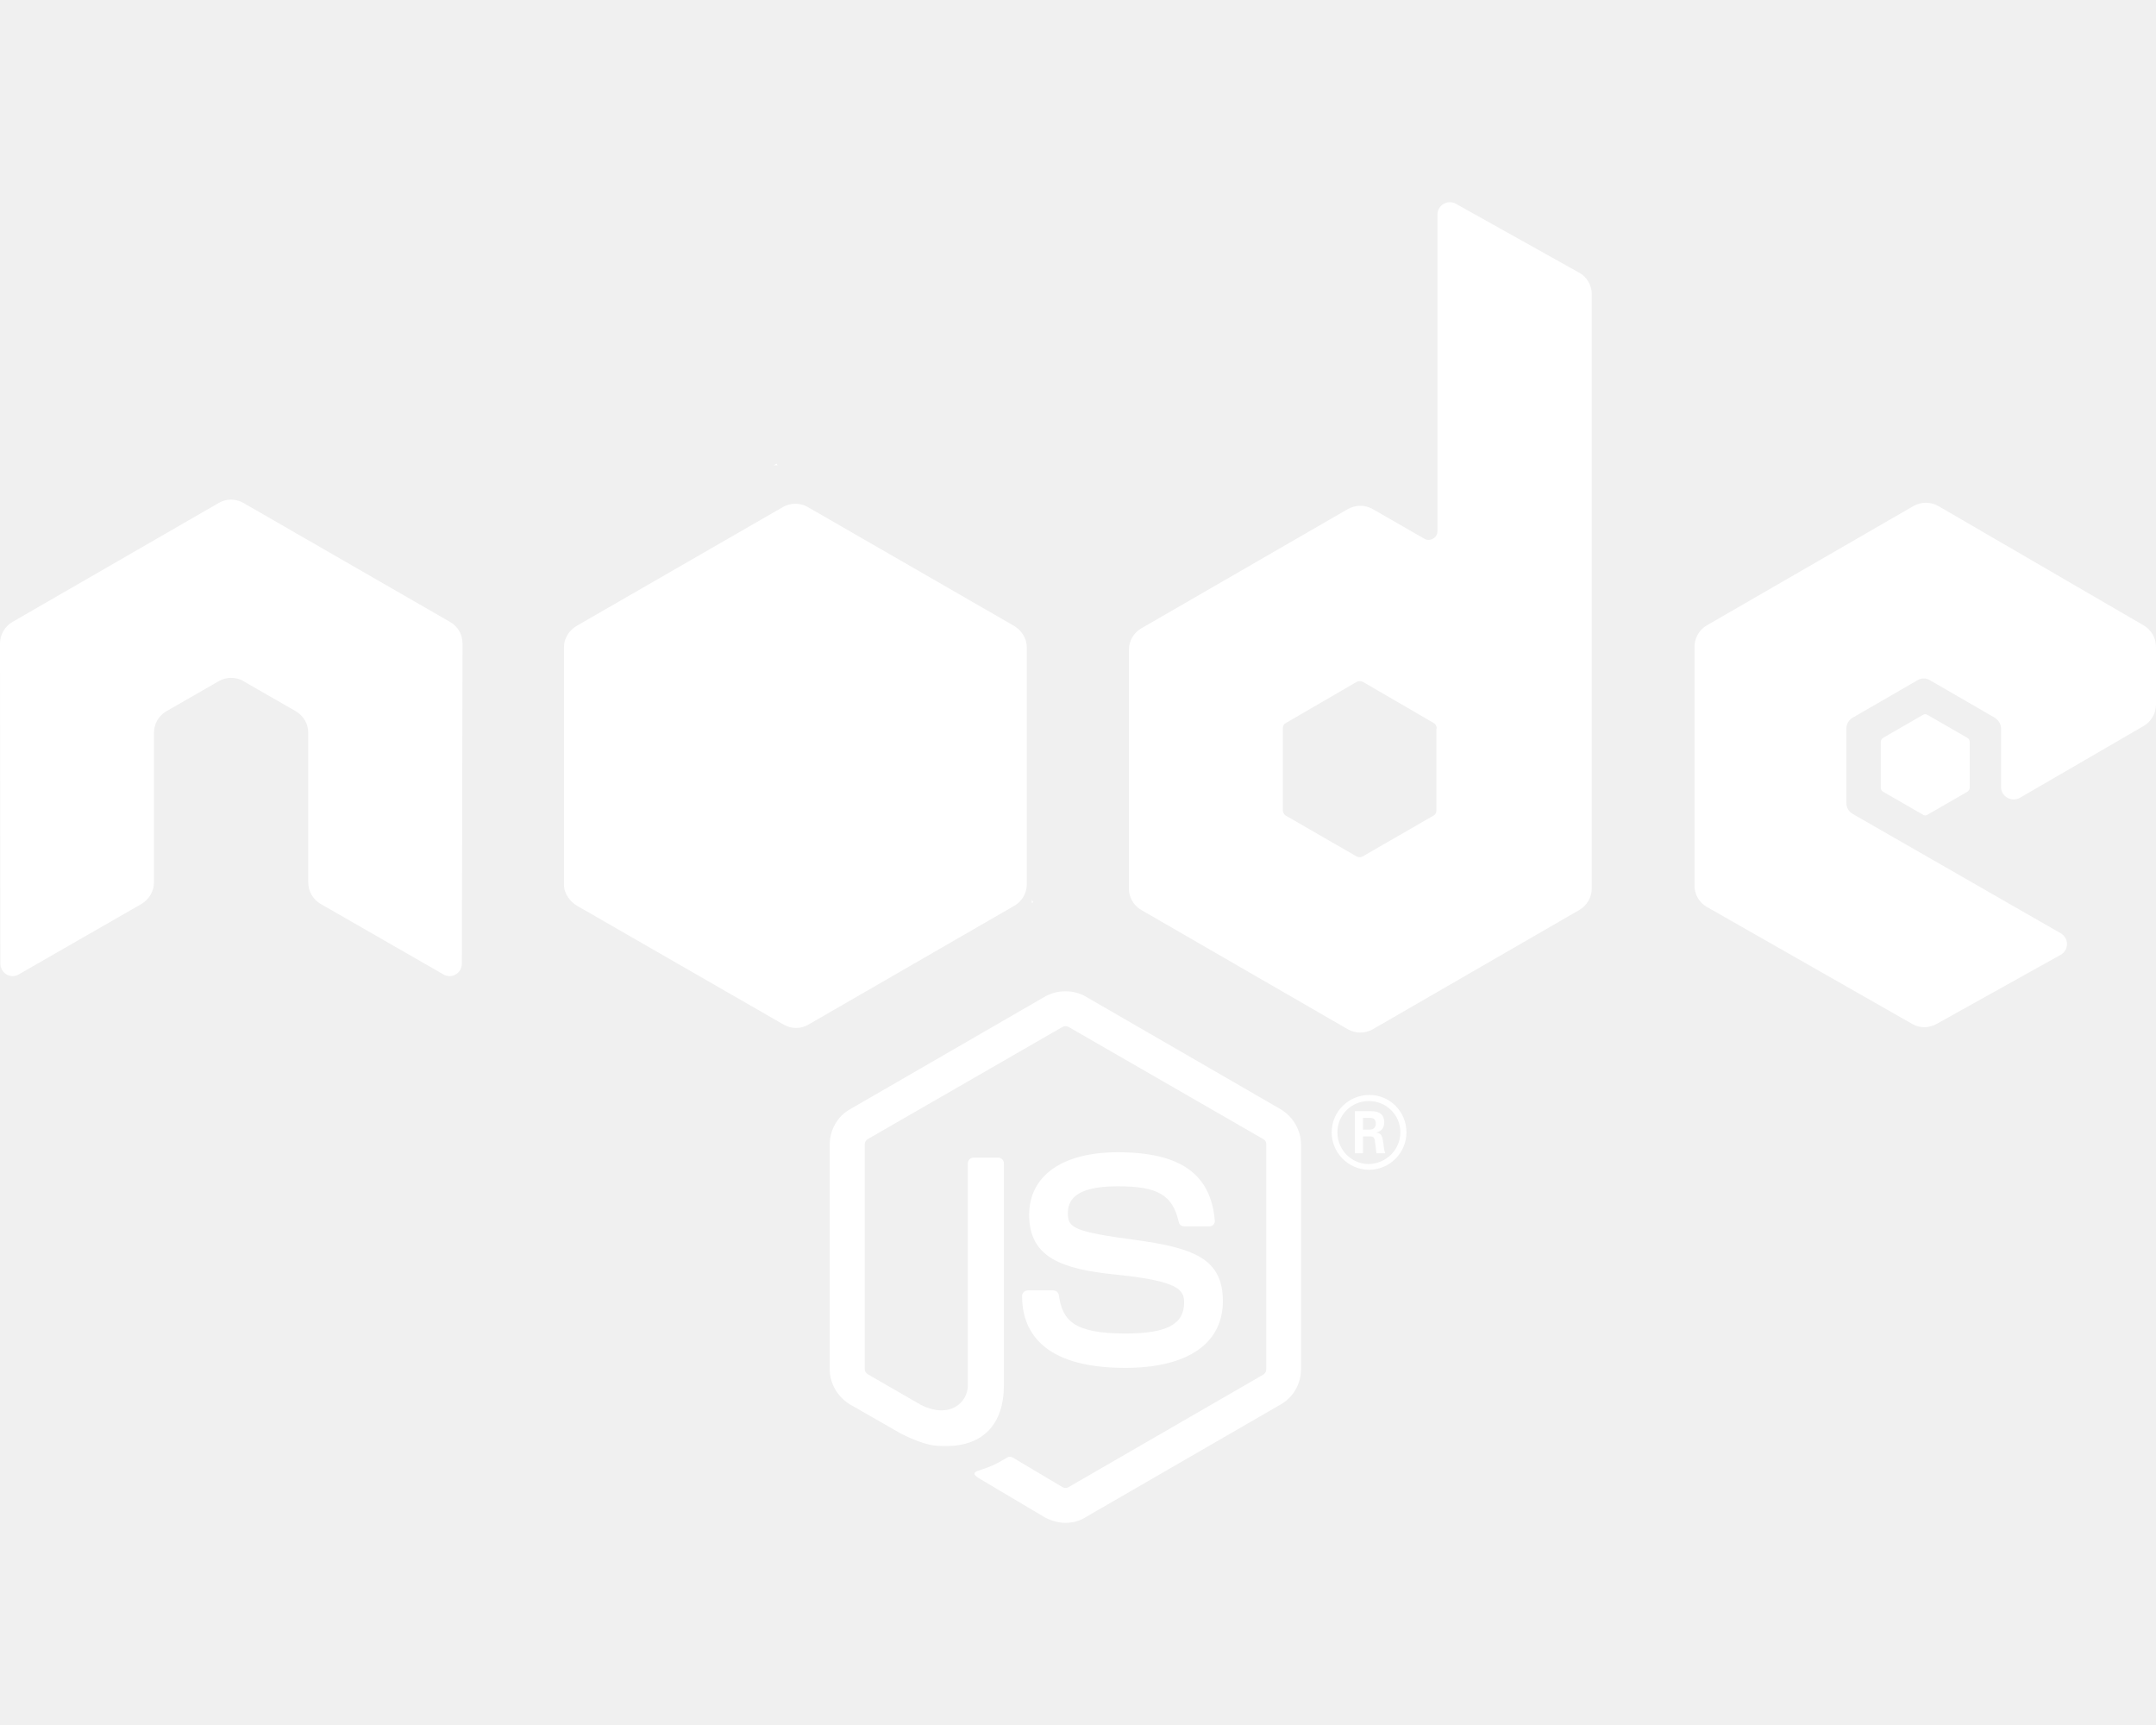
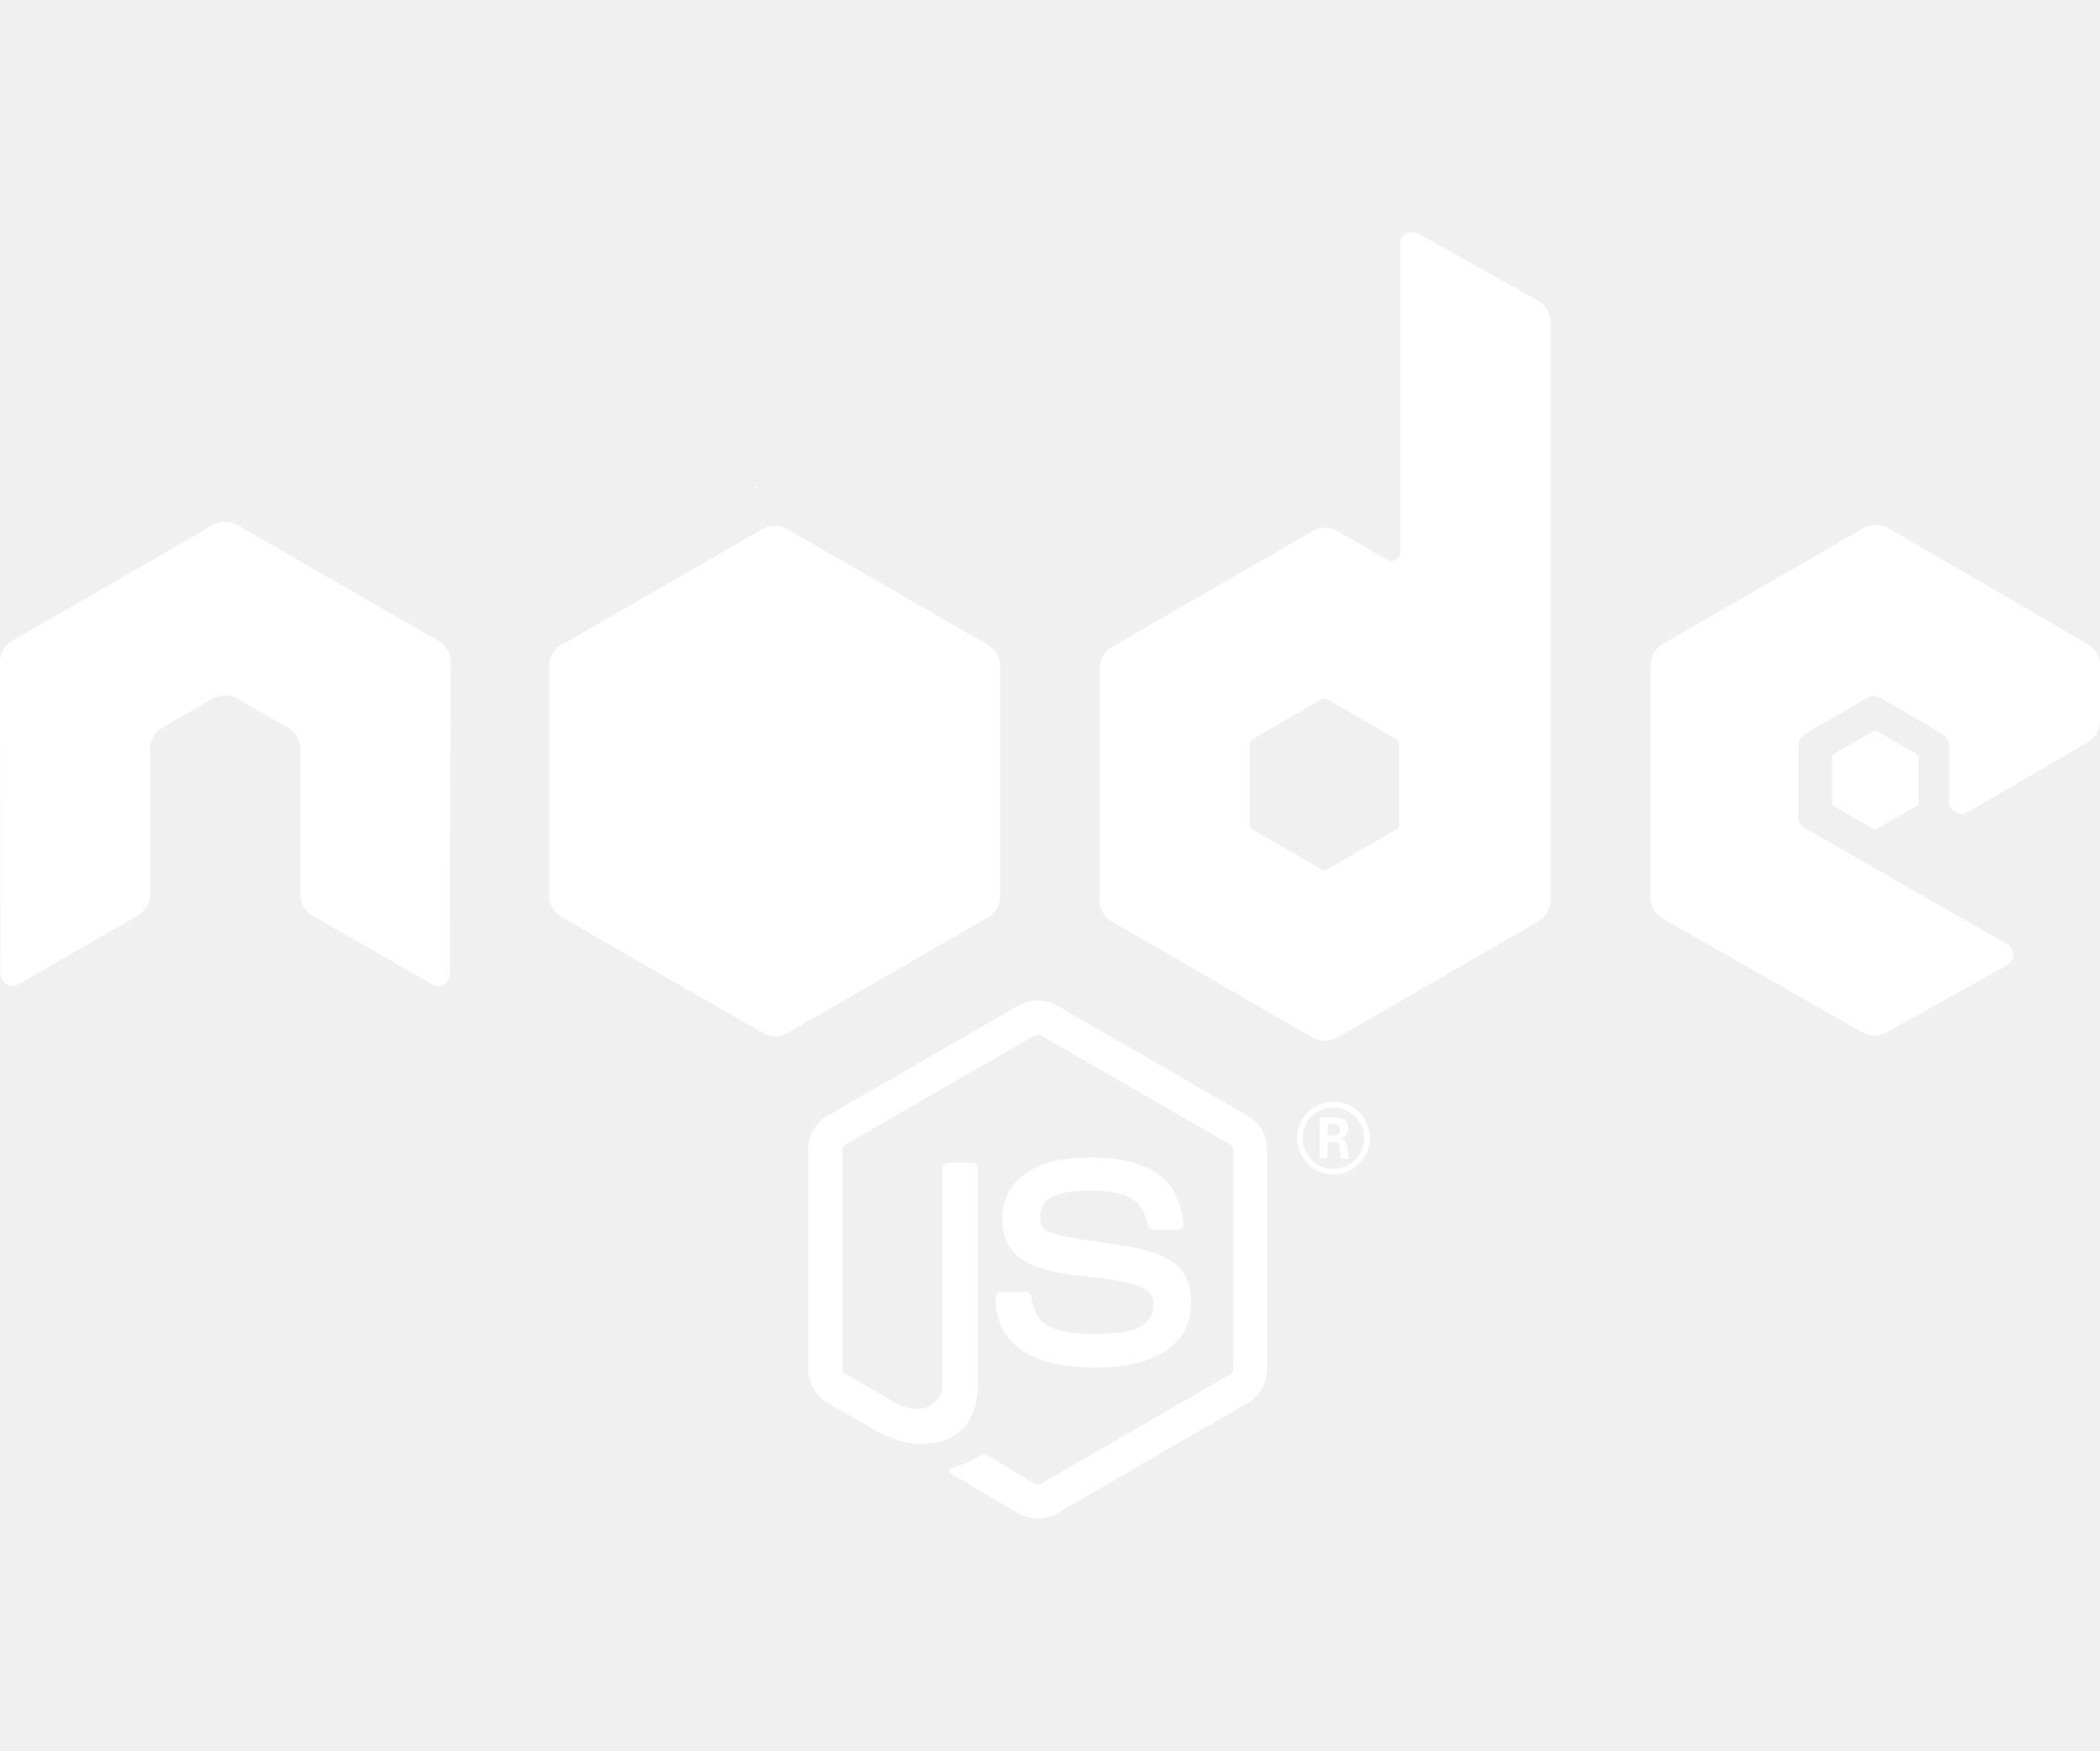
- <svg xmlns="http://www.w3.org/2000/svg" viewBox="0 0 640 512" fill="#fff">
+ <svg xmlns="http://www.w3.org/2000/svg" viewBox="0 0 640 512" fill="#fff" width="120" height="100">
  <path d="M316.3 452c-2.1 0-4.2-.6-6.1-1.6L291 439c-2.9-1.6-1.5-2.2-.5-2.5 3.8-1.3 4.6-1.6 8.7-4 .4-.2 1-.1 1.4.1l14.8 8.8c.5.3 1.3.3 1.8 0L375 408c.5-.3.9-.9.9-1.6v-66.7c0-.7-.3-1.3-.9-1.6l-57.8-33.3c-.5-.3-1.2-.3-1.8 0l-57.8 33.3c-.6.3-.9 1-.9 1.6v66.7c0 .6.4 1.2.9 1.5l15.8 9.1c8.6 4.3 13.9-.8 13.9-5.8v-65.9c0-.9.7-1.7 1.7-1.7h7.3c.9 0 1.7.7 1.7 1.7v65.9c0 11.5-6.2 18-17.1 18-3.3 0-6 0-13.3-3.6l-15.2-8.7c-3.7-2.2-6.1-6.2-6.1-10.5v-66.7c0-4.3 2.3-8.4 6.1-10.5l57.8-33.4c3.7-2.1 8.5-2.1 12.1 0l57.8 33.4c3.7 2.2 6.1 6.2 6.1 10.5v66.7c0 4.3-2.3 8.4-6.1 10.5l-57.8 33.4c-1.7 1.1-3.8 1.7-6 1.7zm46.7-65.8c0-12.5-8.4-15.8-26.2-18.2-18-2.4-19.8-3.6-19.8-7.8 0-3.5 1.5-8.1 14.8-8.1 11.9 0 16.3 2.6 18.1 10.6.2.8.8 1.3 1.6 1.3h7.5c.5 0 .9-.2 1.2-.5.3-.4.5-.8.4-1.3-1.2-13.8-10.3-20.2-28.8-20.2-16.5 0-26.3 7-26.3 18.6 0 12.7 9.8 16.1 25.6 17.7 18.9 1.9 20.4 4.6 20.4 8.3 0 6.5-5.2 9.2-17.4 9.2-15.3 0-18.7-3.8-19.8-11.4-.1-.8-.8-1.4-1.7-1.4h-7.5c-.9 0-1.7.7-1.7 1.7 0 9.7 5.3 21.3 30.6 21.3 18.5 0 29-7.2 29-19.8zm54.5-50.1c0 6.1-5 11.1-11.1 11.1s-11.1-5-11.1-11.1c0-6.3 5.2-11.1 11.1-11.1 6-.1 11.1 4.8 11.1 11.1zm-1.8 0c0-5.2-4.2-9.3-9.4-9.3-5.1 0-9.3 4.1-9.3 9.3 0 5.2 4.2 9.4 9.3 9.4 5.2-.1 9.4-4.3 9.4-9.4zm-4.5 6.2h-2.6c-.1-.6-.5-3.8-.5-3.9-.2-.7-.4-1.1-1.3-1.1h-2.2v5h-2.4v-12.5h4.3c1.5 0 4.4 0 4.4 3.3 0 2.3-1.5 2.8-2.4 3.1 1.7.1 1.8 1.2 2.1 2.8.1 1 .3 2.7.6 3.3zm-2.8-8.8c0-1.7-1.2-1.7-1.8-1.7h-2v3.5h1.9c1.6 0 1.9-1.1 1.9-1.8zM137.3 191c0-2.7-1.4-5.1-3.7-6.4l-61.3-35.3c-1-.6-2.2-.9-3.4-1h-.6c-1.2 0-2.3.4-3.4 1L3.7 184.6C1.4 185.9 0 188.4 0 191l.1 95c0 1.3.7 2.5 1.8 3.2 1.1.7 2.5.7 3.7 0L42 268.3c2.3-1.4 3.7-3.8 3.7-6.4v-44.4c0-2.6 1.4-5.1 3.7-6.4l15.5-8.9c1.2-.7 2.4-1 3.7-1 1.3 0 2.6.3 3.7 1l15.5 8.9c2.3 1.3 3.7 3.8 3.7 6.4v44.4c0 2.6 1.4 5.1 3.7 6.4l36.4 20.9c1.1.7 2.6.7 3.7 0 1.1-.6 1.8-1.9 1.8-3.2l.2-95zM472.5 87.3v176.4c0 2.6-1.4 5.1-3.7 6.4l-61.3 35.4c-2.3 1.3-5.1 1.3-7.4 0l-61.3-35.4c-2.3-1.3-3.7-3.8-3.7-6.4v-70.8c0-2.6 1.4-5.1 3.7-6.4l61.3-35.4c2.3-1.3 5.1-1.3 7.4 0l15.3 8.8c1.7 1 3.9-.3 3.9-2.2v-94c0-2.8 3-4.6 5.5-3.2l36.5 20.4c2.3 1.2 3.8 3.7 3.8 6.4zm-46 128.9c0-.7-.4-1.3-.9-1.6l-21-12.2c-.6-.3-1.3-.3-1.9 0l-21 12.2c-.6.3-.9.9-.9 1.6v24.3c0 .7.4 1.3.9 1.6l21 12.1c.6.3 1.3.3 1.8 0l21-12.1c.6-.3.9-.9.9-1.6v-24.3zm209.8-.7c2.3-1.3 3.7-3.8 3.7-6.4V192c0-2.6-1.4-5.1-3.7-6.4l-60.9-35.4c-2.3-1.3-5.1-1.3-7.4 0l-61.3 35.4c-2.3 1.3-3.7 3.8-3.7 6.4v70.8c0 2.7 1.4 5.1 3.7 6.4l60.9 34.7c2.2 1.3 5 1.3 7.3 0l36.8-20.5c2.5-1.4 2.5-5 0-6.4L550 241.6c-1.2-.7-1.9-1.9-1.9-3.2v-22.2c0-1.3.7-2.5 1.9-3.2l19.2-11.1c1.1-.7 2.6-.7 3.7 0l19.2 11.1c1.1.7 1.9 1.9 1.9 3.2v17.4c0 2.8 3.1 4.6 5.6 3.2l36.7-21.3zM559 219c-.4.3-.7.7-.7 1.2v13.6c0 .5.3 1 .7 1.2l11.8 6.8c.4.3 1 .3 1.4 0L584 235c.4-.3.7-.7.7-1.2v-13.6c0-.5-.3-1-.7-1.2l-11.8-6.8c-.4-.3-1-.3-1.4 0L559 219zm-254.2 43.5v-70.4c0-2.6-1.6-5.1-3.9-6.4l-61.1-35.2c-2.1-1.2-5-1.4-7.4 0l-61.1 35.2c-2.3 1.3-3.9 3.7-3.9 6.4v70.4c0 2.8 1.9 5.2 4 6.4l61.2 35.2c2.4 1.4 5.2 1.3 7.4 0l61-35.2c1.8-1 3.1-2.7 3.6-4.7.1-.5.2-1.1.2-1.7zm-74.3-124.9l-.8.5h1.1l-.3-.5zm76.2 130.2l-.4-.7v.9l.4-.2z" />
</svg>
